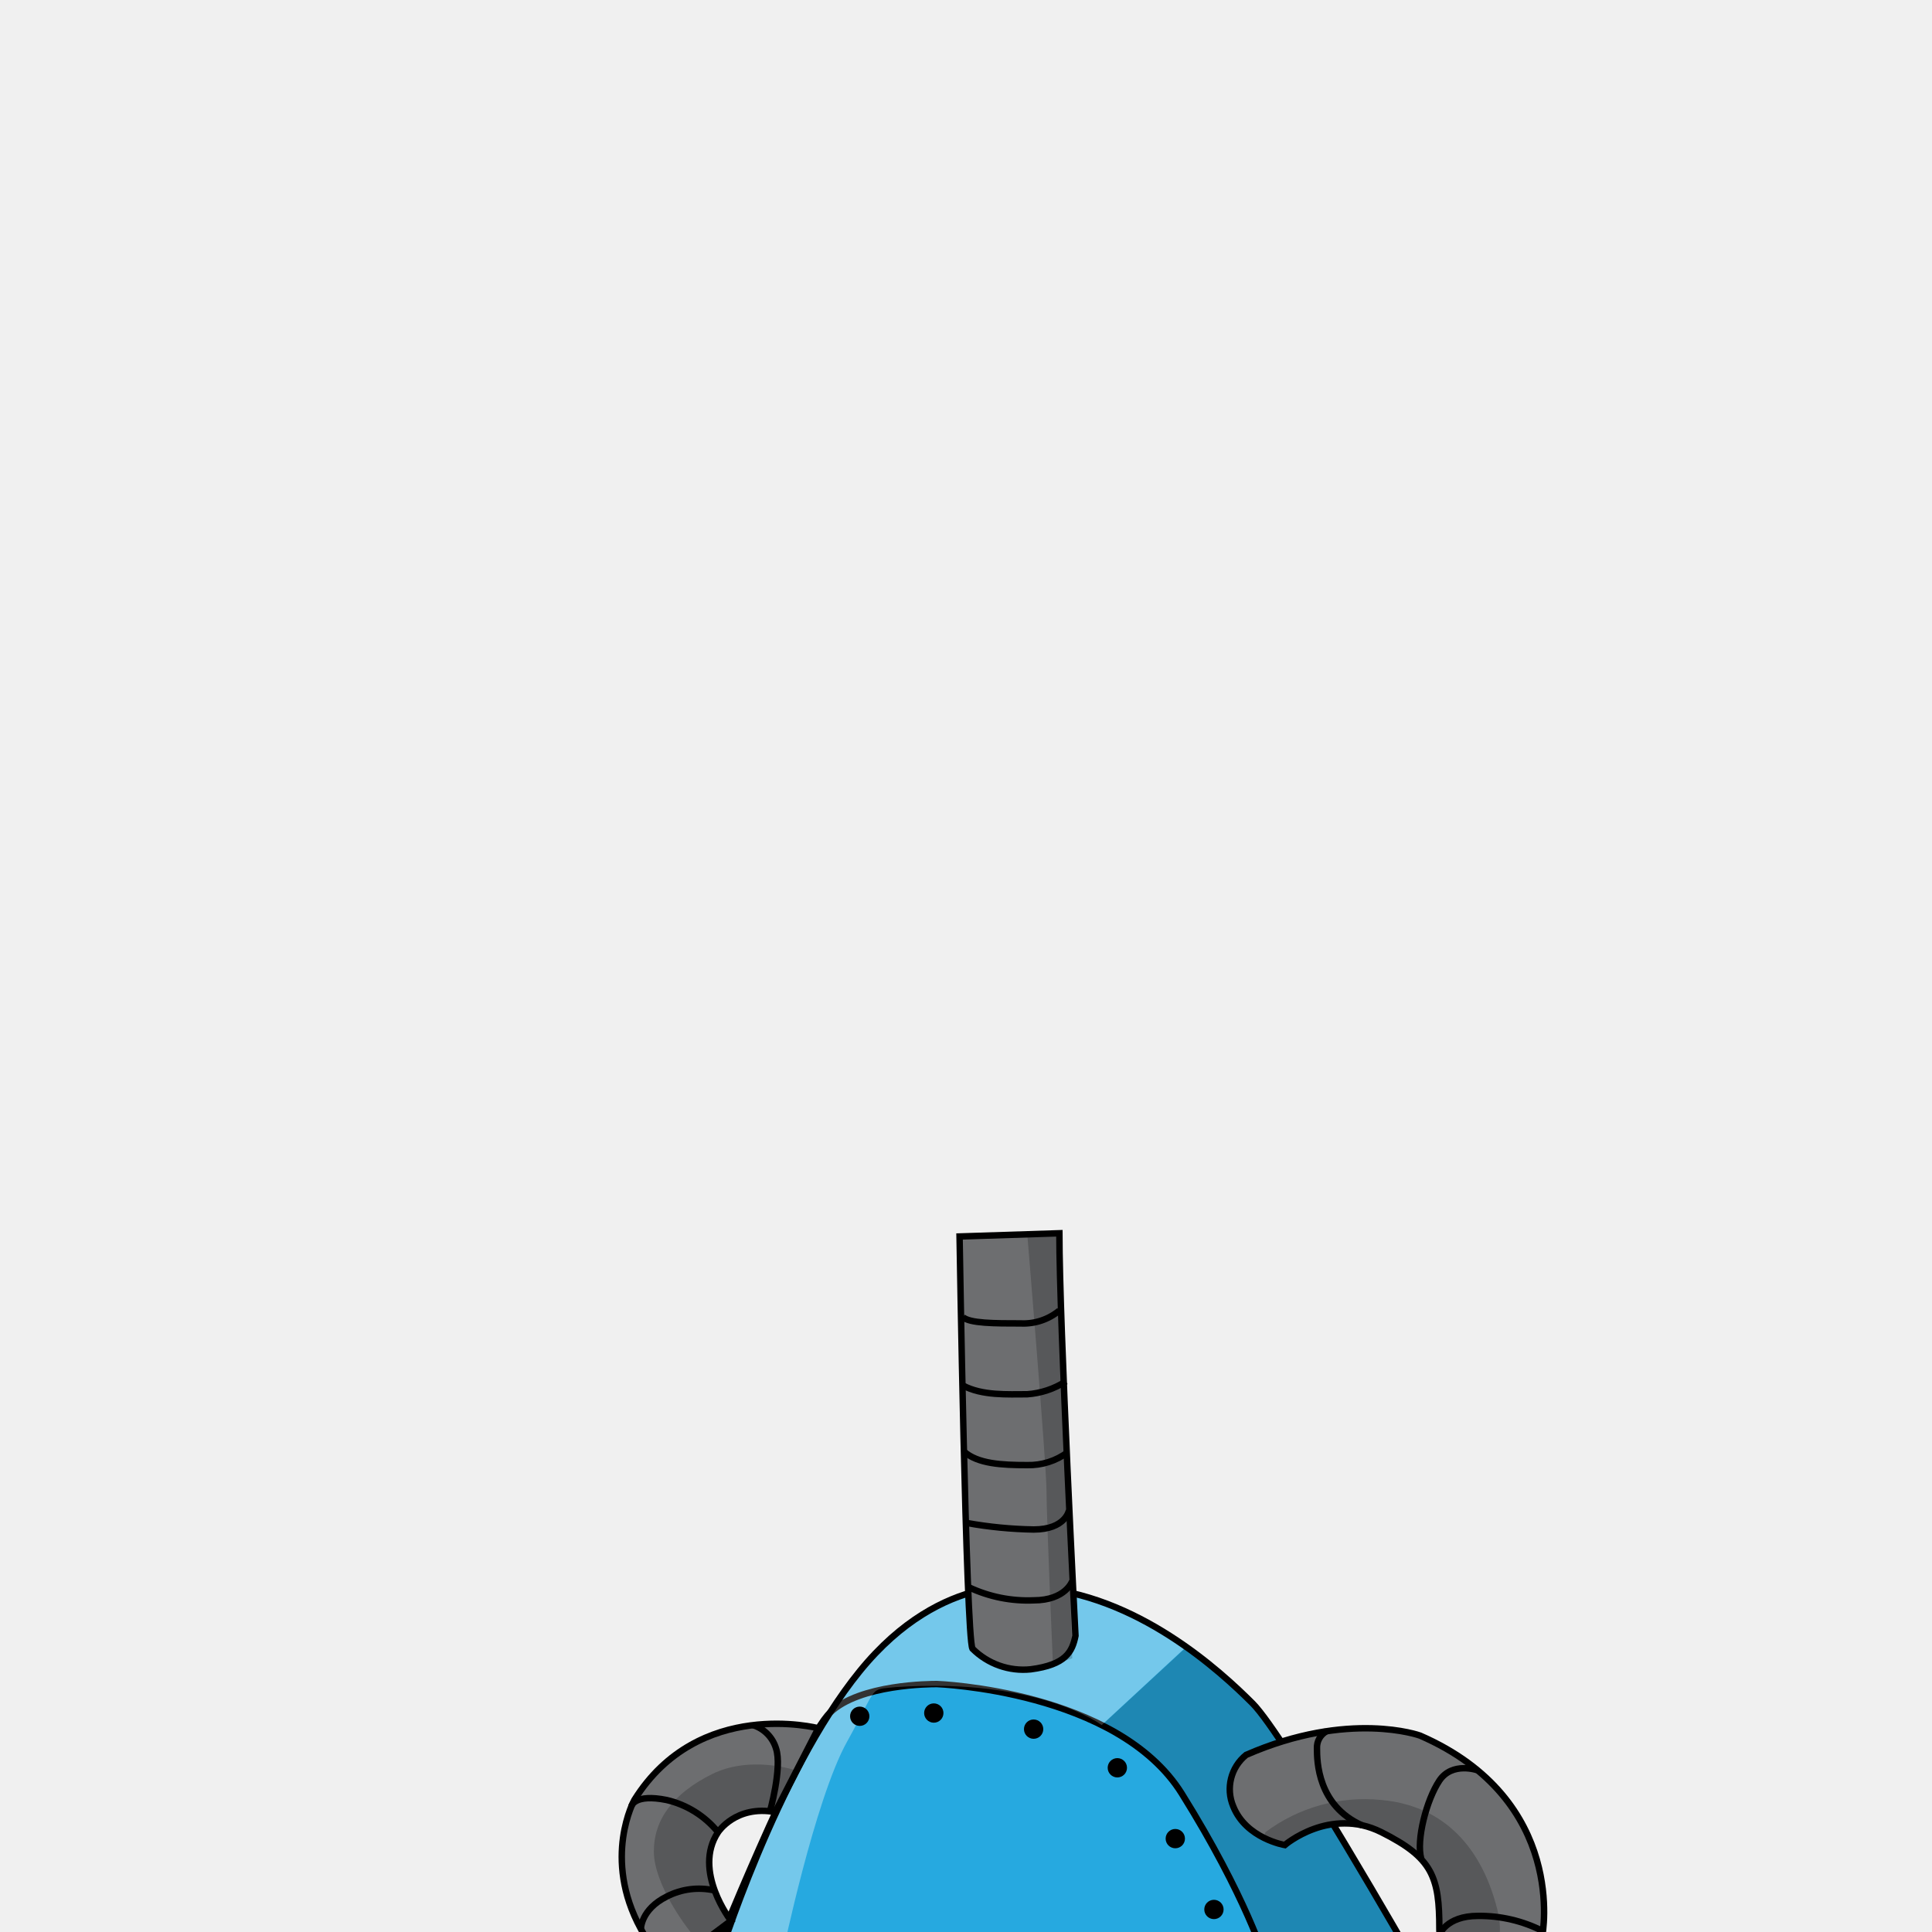
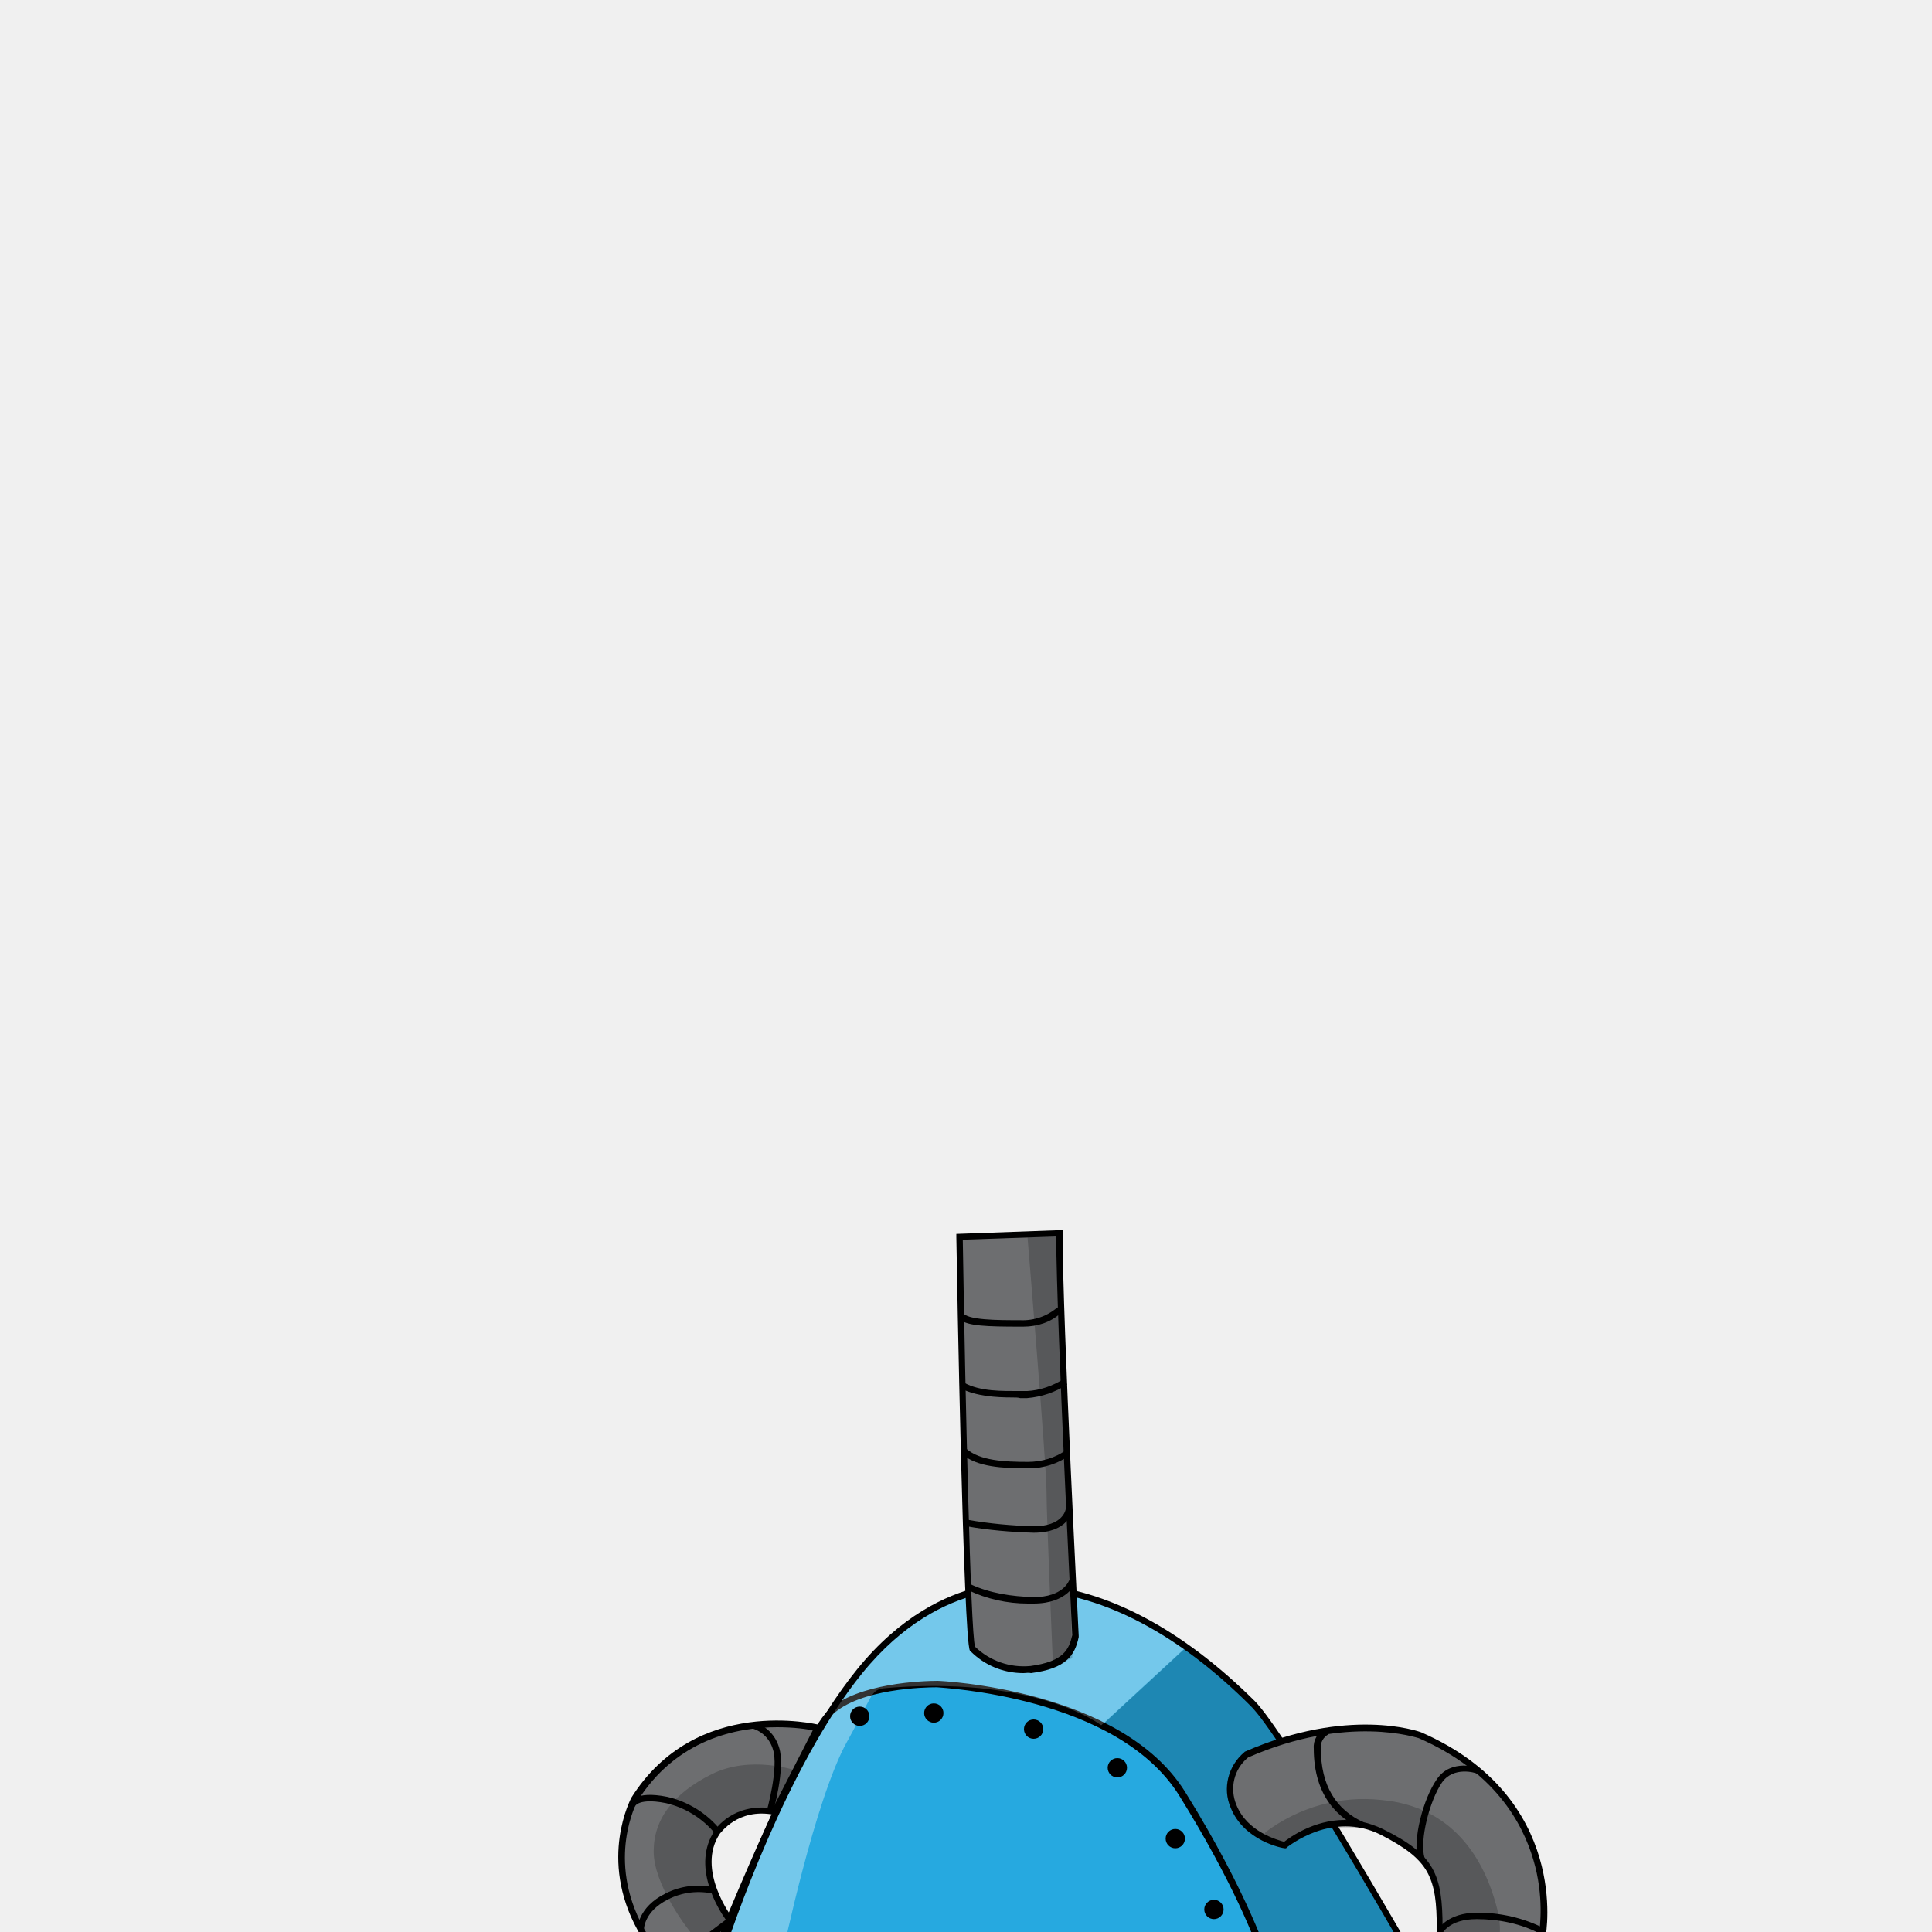
- <svg xmlns="http://www.w3.org/2000/svg" viewBox="0 0 300 300">
-   <defs>
-     <style>.cls-1{fill:#26a9e0;}.cls-2{fill:#fff;}.cls-2,.cls-6{fill-opacity:0.2;}.cls-3{fill:none;}.cls-3,.cls-4{stroke:#000;stroke-miterlimit:10;}.cls-4{fill:#6d6e70;}.cls-5{opacity:0.2;}</style>
-   </defs>
+ <svg xmlns="http://www.w3.org/2000/svg" version="1.1" id="Layer_1" x="0px" y="0px" viewBox="0 0 300 300" style="enable-background:new 0 0 300 300;" xml:space="preserve">
+   <style type="text/css">
+ 	.st0{fill:#26A9E0;}
+ 	.st1{fill:#FFFFFF;fill-opacity:0.2;}
+ 	.st2{fill:#6D6E70;}
+ 	.st3{opacity:0.2;enable-background:new    ;}
+ 	.st4{fill-opacity:0.2;}
+ 	.st5{fill:none;stroke:#000000;stroke-miterlimit:10;}
+ </style>
  <g id="body-02">
-     <path id="fill_color" data-name="fill color" class="cls-1" d="M160.5,246.5s-14-3-27,13-22,45-22,45h108s-20-35-25-40S176.5,247.5,160.5,246.5Z" />
-     <path class="cls-2" d="M121.5,303.5s5-24,10-33,3.28-8.07,7.64-8.53,15.13-1.22,23.75,2.66,8.18,3.25,8.18,3.25l13.12-12.15s-12.68-9.66-26.18-9.44-23.5,12.22-26.5,15.22-14.17,23.45-19.09,40.22Z" />
-     <path class="cls-3" d="M145.5,261.5s28,1,38,17,13,26,13,26h-86s13.77-34.15,18.39-38.57S144.5,261.5,145.5,261.5Z" />
-     <path class="cls-2" d="M121.5,303.5s5-24,10-33,3.28-8.07,7.64-8.53c22.36-1.47,31.93,5.9,31.93,5.9l13.12-12.15s-12.68-9.66-26.18-9.44-23.5,12.22-26.5,15.22-14.17,23.45-19.09,40.22Z" />
-     <path class="cls-3" d="M160.5,246.5s-14-3-27,13-22,45-22,45h108s-20-35-25-40S176.5,247.5,160.5,246.5Z" />
-     <path class="cls-4" d="M149,192s1,62,2,64a11.16,11.16,0,0,0,9.06,3.21c5.44-.71,6.44-2.71,6.94-5.21,0,0-2.5-48.5-2.5-62.5Z" />
-     <path class="cls-5" d="M159.5,191.5s3,36,3,40,1,27,1,27l3-1-2-66Z" />
-     <path class="cls-3" d="M164.5,203.5a8.76,8.76,0,0,1-6,2c-4,0-8,0-9-1" />
-     <path class="cls-3" d="M165.5,214.5a12.68,12.68,0,0,1-6,2c-3,0-7,.25-10-1.37" />
-     <path class="cls-3" d="M165.8,225.5a10.11,10.11,0,0,1-6.3,2c-4,0-7.65-.2-9.82-2.1" />
-     <path class="cls-3" d="M166,234.5s-.5,3-5.5,3a64.39,64.39,0,0,1-10.3-1" />
-     <path class="cls-3" d="M166.5,245.5s-1,3-6,3a21.51,21.51,0,0,1-10-2" />
-     <path class="cls-6" d="M195.58,301.91H218S203,275.78,198.73,270.14,186.5,256.5,184.5,255.5l-13,12s8,4.69,10.48,8.84S192.66,293.32,195.58,301.91Z" />
-     <path class="cls-4" d="M193.5,272.5a6.85,6.85,0,0,0-2,8c2,5,8,6,8,6s7-6,15-2,9,7,9,15,14,3,14,3l2-2s4-21-19-31C220.5,269.5,209.5,265.5,193.5,272.5Z" />
-     <path class="cls-6" d="M196.5,284.5a25.68,25.68,0,0,1,18-5c11,1,16,9,18,17s-4,10-4,10l-5-7s.05-13.88-10-15.44-14,2.44-14,2.44S195.5,286.5,196.5,284.5Z" />
-     <path class="cls-3" d="M206,268.82a2.89,2.89,0,0,0-1.5,2.68c0,2,.1,8.87,7,11.94" />
-     <path class="cls-3" d="M229.44,274.89s-3.94-1.39-5.94,1.61-3.62,9.25-2.81,12.13" />
-     <path class="cls-3" d="M223.56,300.34c-.06.16.94-2.84,5.94-2.84a21.66,21.66,0,0,1,10.09,2.37" />
-     <path class="cls-4" d="M127.07,268.36S108.5,263.5,98.5,279.5c0,0-5,9,1,20s7,4,7,4l7-5.25s-6-7.75-2-13.75c0,0,2.75-4.25,8.88-3.12Z" />
-     <path class="cls-3" d="M119.5,281.5s2-7,1-10a5.45,5.45,0,0,0-3.56-3.62" />
-     <path class="cls-3" d="M111.5,284.5a14.54,14.54,0,0,0-8-5c-5-1-5.44.94-5.44.94" />
-     <path class="cls-3" d="M111,293.56a10.89,10.89,0,0,0-7.48.94c-4,2-4,5-4,5" />
-     <path class="cls-6" d="M123.53,274.89s-7-2.39-13,.61-9,7-9,12,5,12,7,14,4.83-3.86,4.83-3.86-3.83-5.14-2.83-11.14c0,0,1-6,10-5Z" />
+     <path id="fill_color" class="st0" d="M160.5,246.5c0,0-14-3-27,13s-22,45-22,45h108c0,0-20-35-25-40S176.5,247.5,160.5,246.5z" />
+     <path class="st1" d="M121.5,303.5c0,0,5-24,10-33s3.3-8.1,7.6-8.5s15.1-1.2,23.8,2.7s8.2,3.2,8.2,3.2l13.1-12.1   c0,0-12.7-9.7-26.2-9.4s-23.5,12.2-26.5,15.2s-14.2,23.5-19.1,40.2L121.5,303.5z" />
+     <path d="M197.2,305h-87.4l0.3-0.7c0.6-1.4,13.9-34.3,18.5-38.7c4.5-4.3,14.9-4.6,17-4.6h0c0.3,0,28.4,1.2,38.4,17.2   c9.9,15.9,13,26,13.1,26.1L197.2,305z M111.2,304h84.6c-0.8-2.5-4.3-11.7-12.7-25.2c-9.7-15.5-37-16.7-37.6-16.8   c-2,0-12,0.2-16.3,4.3C125.1,270.2,113.2,299.2,111.2,304z" />
+     <path class="st1" d="M121.5,303.5c0,0,5-24,10-33s3.3-8.1,7.6-8.5c22.4-1.5,31.9,5.9,31.9,5.9l13.1-12.1c0,0-12.7-9.7-26.2-9.4   s-23.5,12.2-26.5,15.2s-14.2,23.5-19.1,40.2L121.5,303.5z" />
+     <path d="M220.4,305H110.8l0.2-0.6c0.1-0.3,9.2-29.3,22.1-45.2c6.8-8.4,13.9-11.5,18.6-12.7c5-1.2,8.4-0.6,8.8-0.5   c11.3,0.7,23.1,7,34.3,18.1c5,5,24.3,38.7,25.1,40.1L220.4,305z M112.2,304h106.5c-2.9-5.1-20-34.7-24.5-39.1   c-11-11-22.6-17.2-33.7-17.9l-0.1,0c-0.1,0-13.9-2.7-26.5,12.8C122.2,274.2,113.6,299.6,112.2,304z" />
+     <g>
+       <path class="st2" d="M149,192c0,0,1,62,2,64c2.4,2.4,5.7,3.6,9.1,3.2c5.4-0.7,6.4-2.7,6.9-5.2c0,0-2.5-48.5-2.5-62.5L149,192z" />
+       <path d="M158.9,259.8c-3.1,0-6-1.2-8.2-3.4l-0.1-0.1c-1-2-2-57.9-2.1-64.2l0-0.5L165,191v0.5c0,13.8,2.5,62,2.5,62.5l0,0.1l0,0.1    c-0.6,2.9-2,4.9-7.4,5.6C159.7,259.7,159.3,259.8,158.9,259.8z M151.4,255.7c2.3,2.2,5.4,3.3,8.6,3c5.2-0.7,6-2.6,6.5-4.8    c-0.1-2-2.4-47.7-2.5-61.9l-14.5,0.5C149.9,216.9,150.7,253.3,151.4,255.7z" />
+     </g>
+     <path class="st3" d="M159.5,191.5c0,0,3,36,3,40s1,27,1,27l3-1l-2-66H159.5z" />
+     <path d="M158.9,206c-0.1,0-0.3,0-0.4,0c0,0,0,0-0.1,0c-5.1,0-8.2-0.1-9.3-1.1l0.4-1.1c0.6,1.2,5.4,1.2,8.9,1.2   c2.1,0.1,4.2-0.6,5.8-2l0.5,0.9C163.2,205.3,161.1,206,158.9,206z" />
+     <path d="M157.2,217c-2.6,0-5.6-0.2-8-1.4l0.5-0.9c2.5,1.4,6,1.3,8.7,1.3l1.1,0c2-0.1,4-0.8,5.7-1.9l0.5,0.9   c-1.9,1.2-3.9,1.9-6.2,2.1l-1.1,0C158.1,217,157.7,217,157.2,217z" />
+     <path d="M159.8,228c-0.1,0-0.2,0-0.3,0c0,0,0,0,0,0c-3.8,0-7.8-0.2-10.1-2.2l0.7-0.8c2.1,1.8,5.8,2,9.5,2c2.1,0,4.3-0.6,6-1.9   l0.6,0.8C164.3,227.3,162,228,159.8,228z" />
+     <path d="M160.5,238c-3.5-0.1-7-0.4-10.4-1l0.2-1c3.4,0.6,6.8,0.9,10.2,1c4.5,0,5-2.5,5-2.8l1,0.3C166.5,234.7,165.9,238,160.5,238z   " />
+     <path d="M159.6,249c-3.2,0-6.4-0.7-9.3-2.1l0.4-0.9c3,1.4,6.4,1.9,9.8,2c4.6,0,5.5-2.5,5.6-2.8l0.9,0.5c0,0.1-1.2,3.3-6.5,3.3   C160.2,249,159.9,249,159.6,249z" />
+     <path class="st4" d="M195.6,301.9H218c0,0-15-26.1-19.3-31.8s-12.2-13.6-14.2-14.6l-13,12c0,0,8,4.7,10.5,8.8   S192.7,293.3,195.6,301.9z" />
+     <g>
+       <path class="st2" d="M193.5,272.5c-2.4,1.9-3.2,5.2-2,8c2,5,8,6,8,6s7-6,15-2s9,7,9,15s14,3,14,3l2-2c0,0,4-21-19-31    C220.5,269.5,209.5,265.5,193.5,272.5z" />
+       <path d="M229.4,304.5c-1.7,0-3.3-0.3-4.5-1.1c-1.2-0.9-1.8-2.2-1.8-3.9c0-8-1.1-10.7-8.7-14.6c-7.6-3.8-14.4,1.9-14.5,1.9    l-0.2,0.2l-0.2,0c-0.3,0-6.3-1.1-8.4-6.3c-1.3-3-0.4-6.5,2.1-8.6l0.1-0.1c16-7,26.9-3.2,27.4-3c23.1,10.1,19.4,31.3,19.3,31.6    l0,0.2l-2.3,2.2C237.4,303.1,233.2,304.5,229.4,304.5z M208.8,282.6c1.8,0,3.8,0.4,5.9,1.4c8.1,4,9.3,7.1,9.3,15.4    c0,1.4,0.5,2.4,1.4,3.1c3.2,2.3,10.8-0.2,11.8-0.5l1.8-1.8c0.1-0.9,0.8-5.7-0.9-11.4c-1.7-5.8-6.1-13.8-17.8-18.9    c-0.1,0-11-3.8-26.5,3c-2.2,1.8-2.9,4.8-1.8,7.4c1.7,4.2,6.4,5.4,7.4,5.7C200.3,285.3,204,282.6,208.8,282.6z" />
+     </g>
+     <path class="st4" d="M196.5,284.5c5.2-3.9,11.6-5.7,18-5c11,1,16,9,18,17s-4,10-4,10l-5-7c0,0,0.1-13.9-10-15.4s-14,2.4-14,2.4   S195.5,286.5,196.5,284.5z" />
+     <path d="M211.3,283.9c-3.3-1.5-7.3-4.8-7.3-12.4c-0.1-1.3,0.6-2.5,1.8-3.1l0.5,0.9c-0.8,0.4-1.3,1.3-1.2,2.2   c0,5.7,2.3,9.5,6.7,11.5L211.3,283.9z" />
+     <path d="M220.2,288.8c-0.9-3.1,0.8-9.5,2.9-12.5c2.2-3.3,6.5-1.8,6.5-1.8l-0.3,0.9c-0.1-0.1-3.6-1.2-5.4,1.4   c-1.9,2.8-3.5,8.9-2.7,11.7L220.2,288.8z" />
+     <path d="M223.4,300.8l-0.4-0.5c0,0,0-0.1,0-0.1h0h0c0.2-0.7,1.8-3.2,6.4-3.2c3.6,0,7.1,0.8,10.3,2.4l-0.5,0.9   c-3-1.6-6.5-2.3-9.9-2.3c-4.4,0-5.4,2.3-5.5,2.5v0c0,0,0,0,0,0l0,0L223.4,300.8z M223.6,300.3l0.1,0L223.6,300.3L223.6,300.3z    M223.6,300.3l-0.1-0.5L223.6,300.3z" />
+     <g>
+       <path class="st2" d="M127.1,268.4c0,0-18.6-4.9-28.6,11.1c0,0-5,9,1,20s7,4,7,4l7-5.2c0,0-6-7.8-2-13.8c0,0,2.8-4.2,8.9-3.1    L127.1,268.4z" />
+       <path d="M104.8,306.2c-1.5,0-3.4-2.1-5.8-6.5c-6.1-11.1-1-20.4-1-20.5c10.1-16.1,28.9-11.4,29.1-11.4l0.6,0.2l-7.1,13.9l-0.4-0.1    c-5.7-1.1-8.3,2.9-8.4,2.9c-3.8,5.6,1.9,13.1,2,13.2l0.3,0.4l-7.2,5.4c-0.1,0.6-0.6,2.2-1.8,2.4    C105.1,306.2,104.9,306.2,104.8,306.2z M120.7,268.2c-6.2,0-15.7,1.8-21.8,11.6c0,0.1-4.8,8.9,1,19.5c3.1,5.6,4.5,6,5,5.9    c0.7-0.1,1-1.4,1-1.8l0-0.2l6.8-5.1c-1.2-1.7-5.4-8.4-1.7-13.9c0.1-0.2,2.9-4.3,9-3.4l6.2-12.1    C125.4,268.5,123.3,268.2,120.7,268.2z" />
+     </g>
+     <path class="st5" d="M119.5,281.5c0,0,2-7,1-10c-0.5-1.7-1.8-3.1-3.6-3.6" />
+     <path class="st5" d="M111.5,284.5c-2-2.5-4.9-4.3-8-5c-5-1-5.4,0.9-5.4,0.9" />
+     <path class="st5" d="M111,293.6c-2.5-0.6-5.2-0.3-7.5,0.9c-4,2-4,5-4,5" />
+     <path class="st4" d="M123.5,274.9c0,0-7-2.4-13,0.6s-9,7-9,12s5,12,7,14s4.8-3.9,4.8-3.9s-3.8-5.1-2.8-11.1c0,0,1-6,10-5   L123.5,274.9z" />
    <circle cx="145" cy="266" r="1.5" />
    <circle cx="160.5" cy="268.5" r="1.5" />
    <circle cx="173.5" cy="274.5" r="1.5" />
    <circle cx="182.5" cy="285.5" r="1.5" />
    <circle cx="188.5" cy="296.5" r="1.5" />
    <circle cx="133.5" cy="266.5" r="1.5" />
  </g>
</svg>
